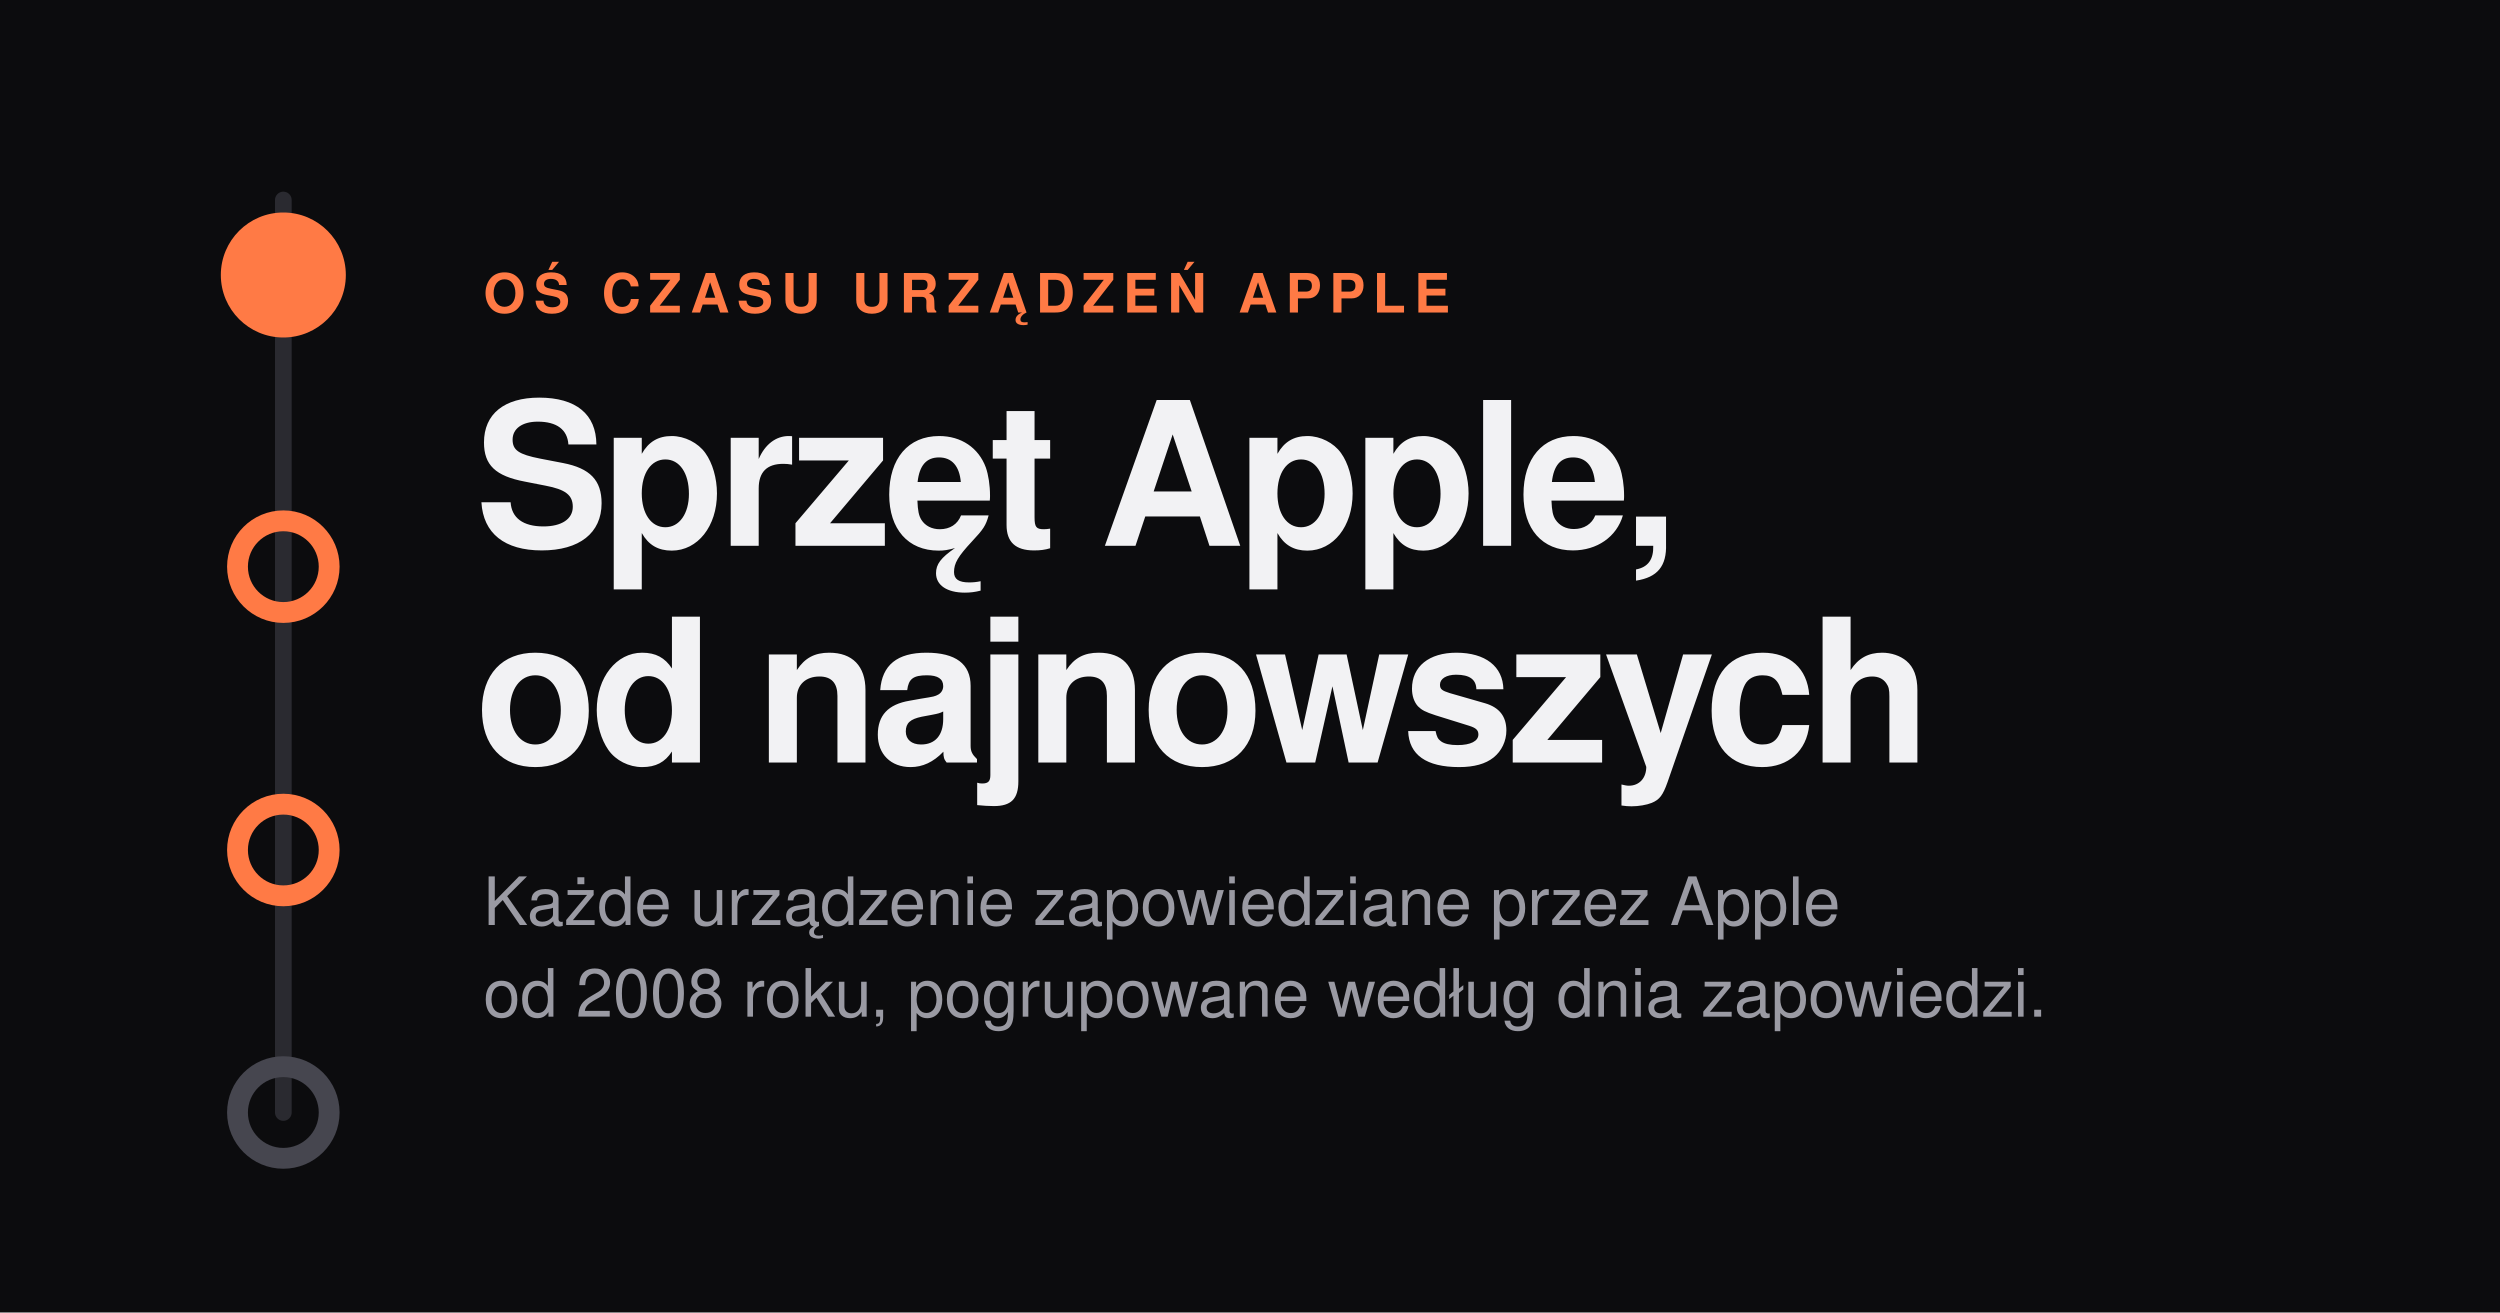
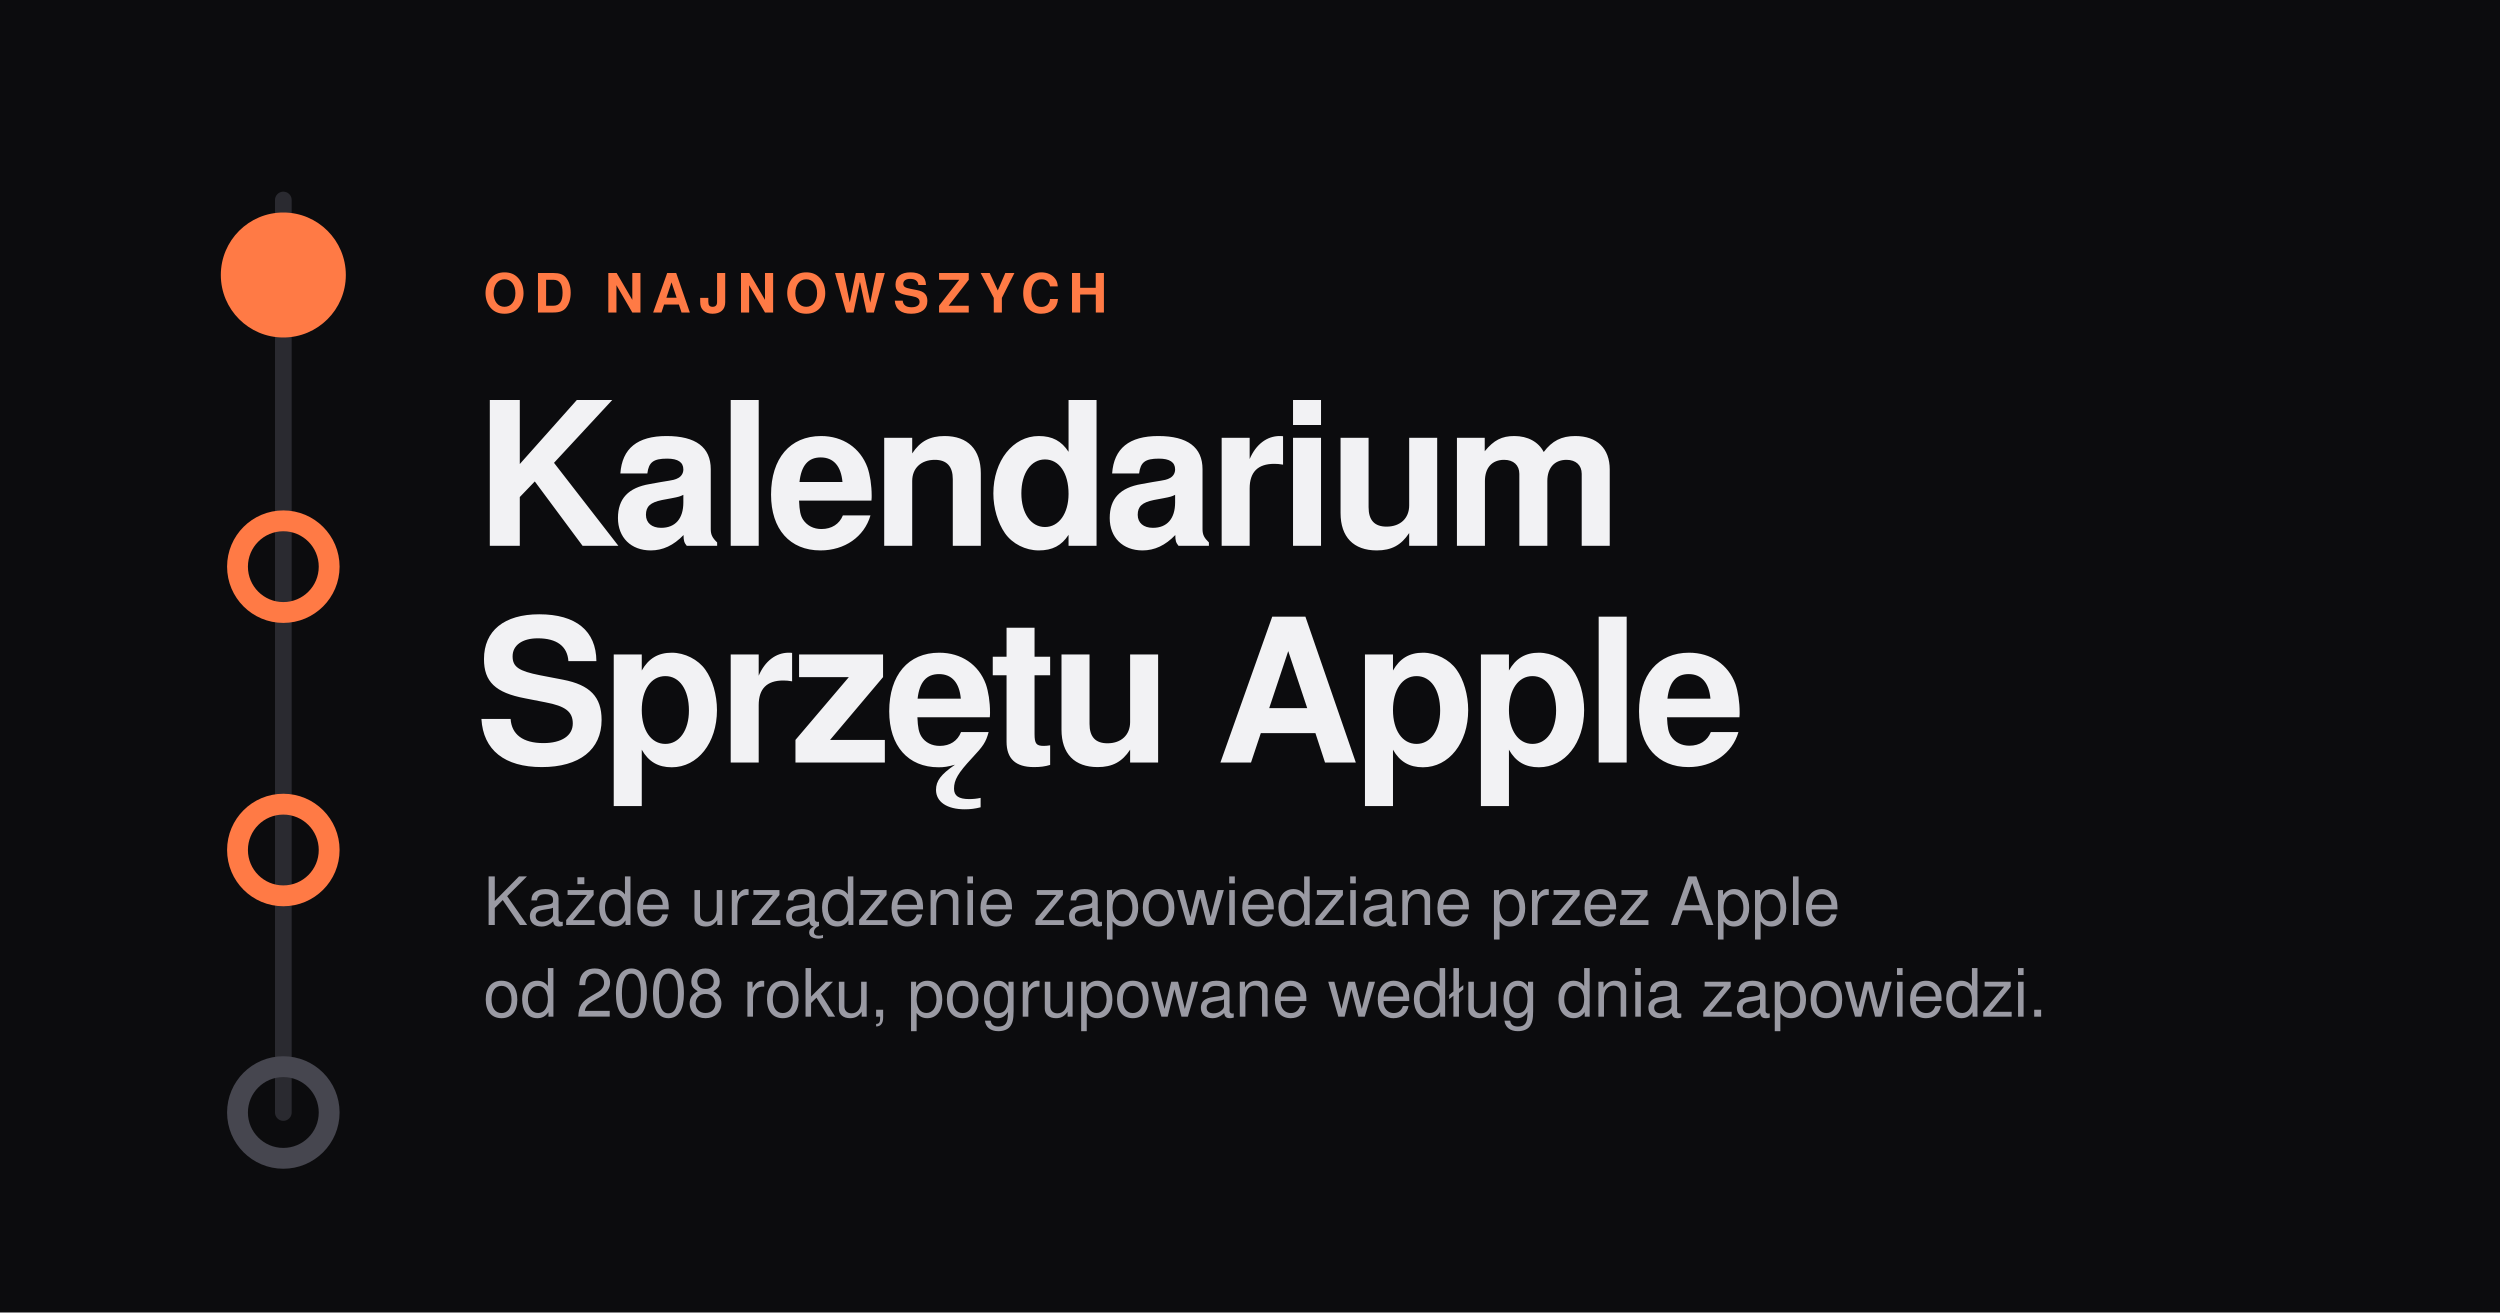
<svg xmlns="http://www.w3.org/2000/svg" viewBox="0 0 1200 630" width="1200" height="630">
  <rect width="1200" height="630" fill="#0c0c0e" />
  <g transform="translate(96 96)">
    <path d="M40 0v438" stroke="#2a2a30" stroke-width="8" stroke-linecap="round" />
    <circle cx="40" cy="36" r="30" fill="#ff7a45" />
    <circle cx="40" cy="176" r="22" fill="none" stroke="#ff7a45" stroke-width="10" />
    <circle cx="40" cy="312" r="22" fill="none" stroke="#ff7a45" stroke-width="10" />
    <circle cx="40" cy="438" r="22" fill="none" stroke="#46464f" stroke-width="10" />
  </g>
  <g font-family="Helvetica Neue, Helvetica, Arial, sans-serif" fill="#f2f2f4">
-     <text x="232" y="150" font-size="26" font-weight="700" letter-spacing="4" fill="#ff7a45">OŚ CZASU URZĄDZEŃ APPLE</text>
-     <text x="228" y="262" font-size="96" font-weight="700" letter-spacing="-3">Sprzęt Apple,</text>
-     <text x="228" y="366" font-size="96" font-weight="700" letter-spacing="-3">od najnowszych</text>
+     <text x="232" y="150" font-size="26" font-weight="700" letter-spacing="4" fill="#ff7a45">OD NAJNOWSZYCH</text>
+     <text x="228" y="262" font-size="96" font-weight="700" letter-spacing="-3">Kalendarium</text>
+     <text x="228" y="366" font-size="96" font-weight="700" letter-spacing="-3">Sprzętu Apple</text>
    <text x="232" y="444" font-size="32" fill="#9a9aa3">Każde urządzenie zapowiedziane przez Apple</text>
    <text x="232" y="488" font-size="32" fill="#9a9aa3">od 2008 roku, pogrupowane według dnia zapowiedzi.</text>
  </g>
</svg>
